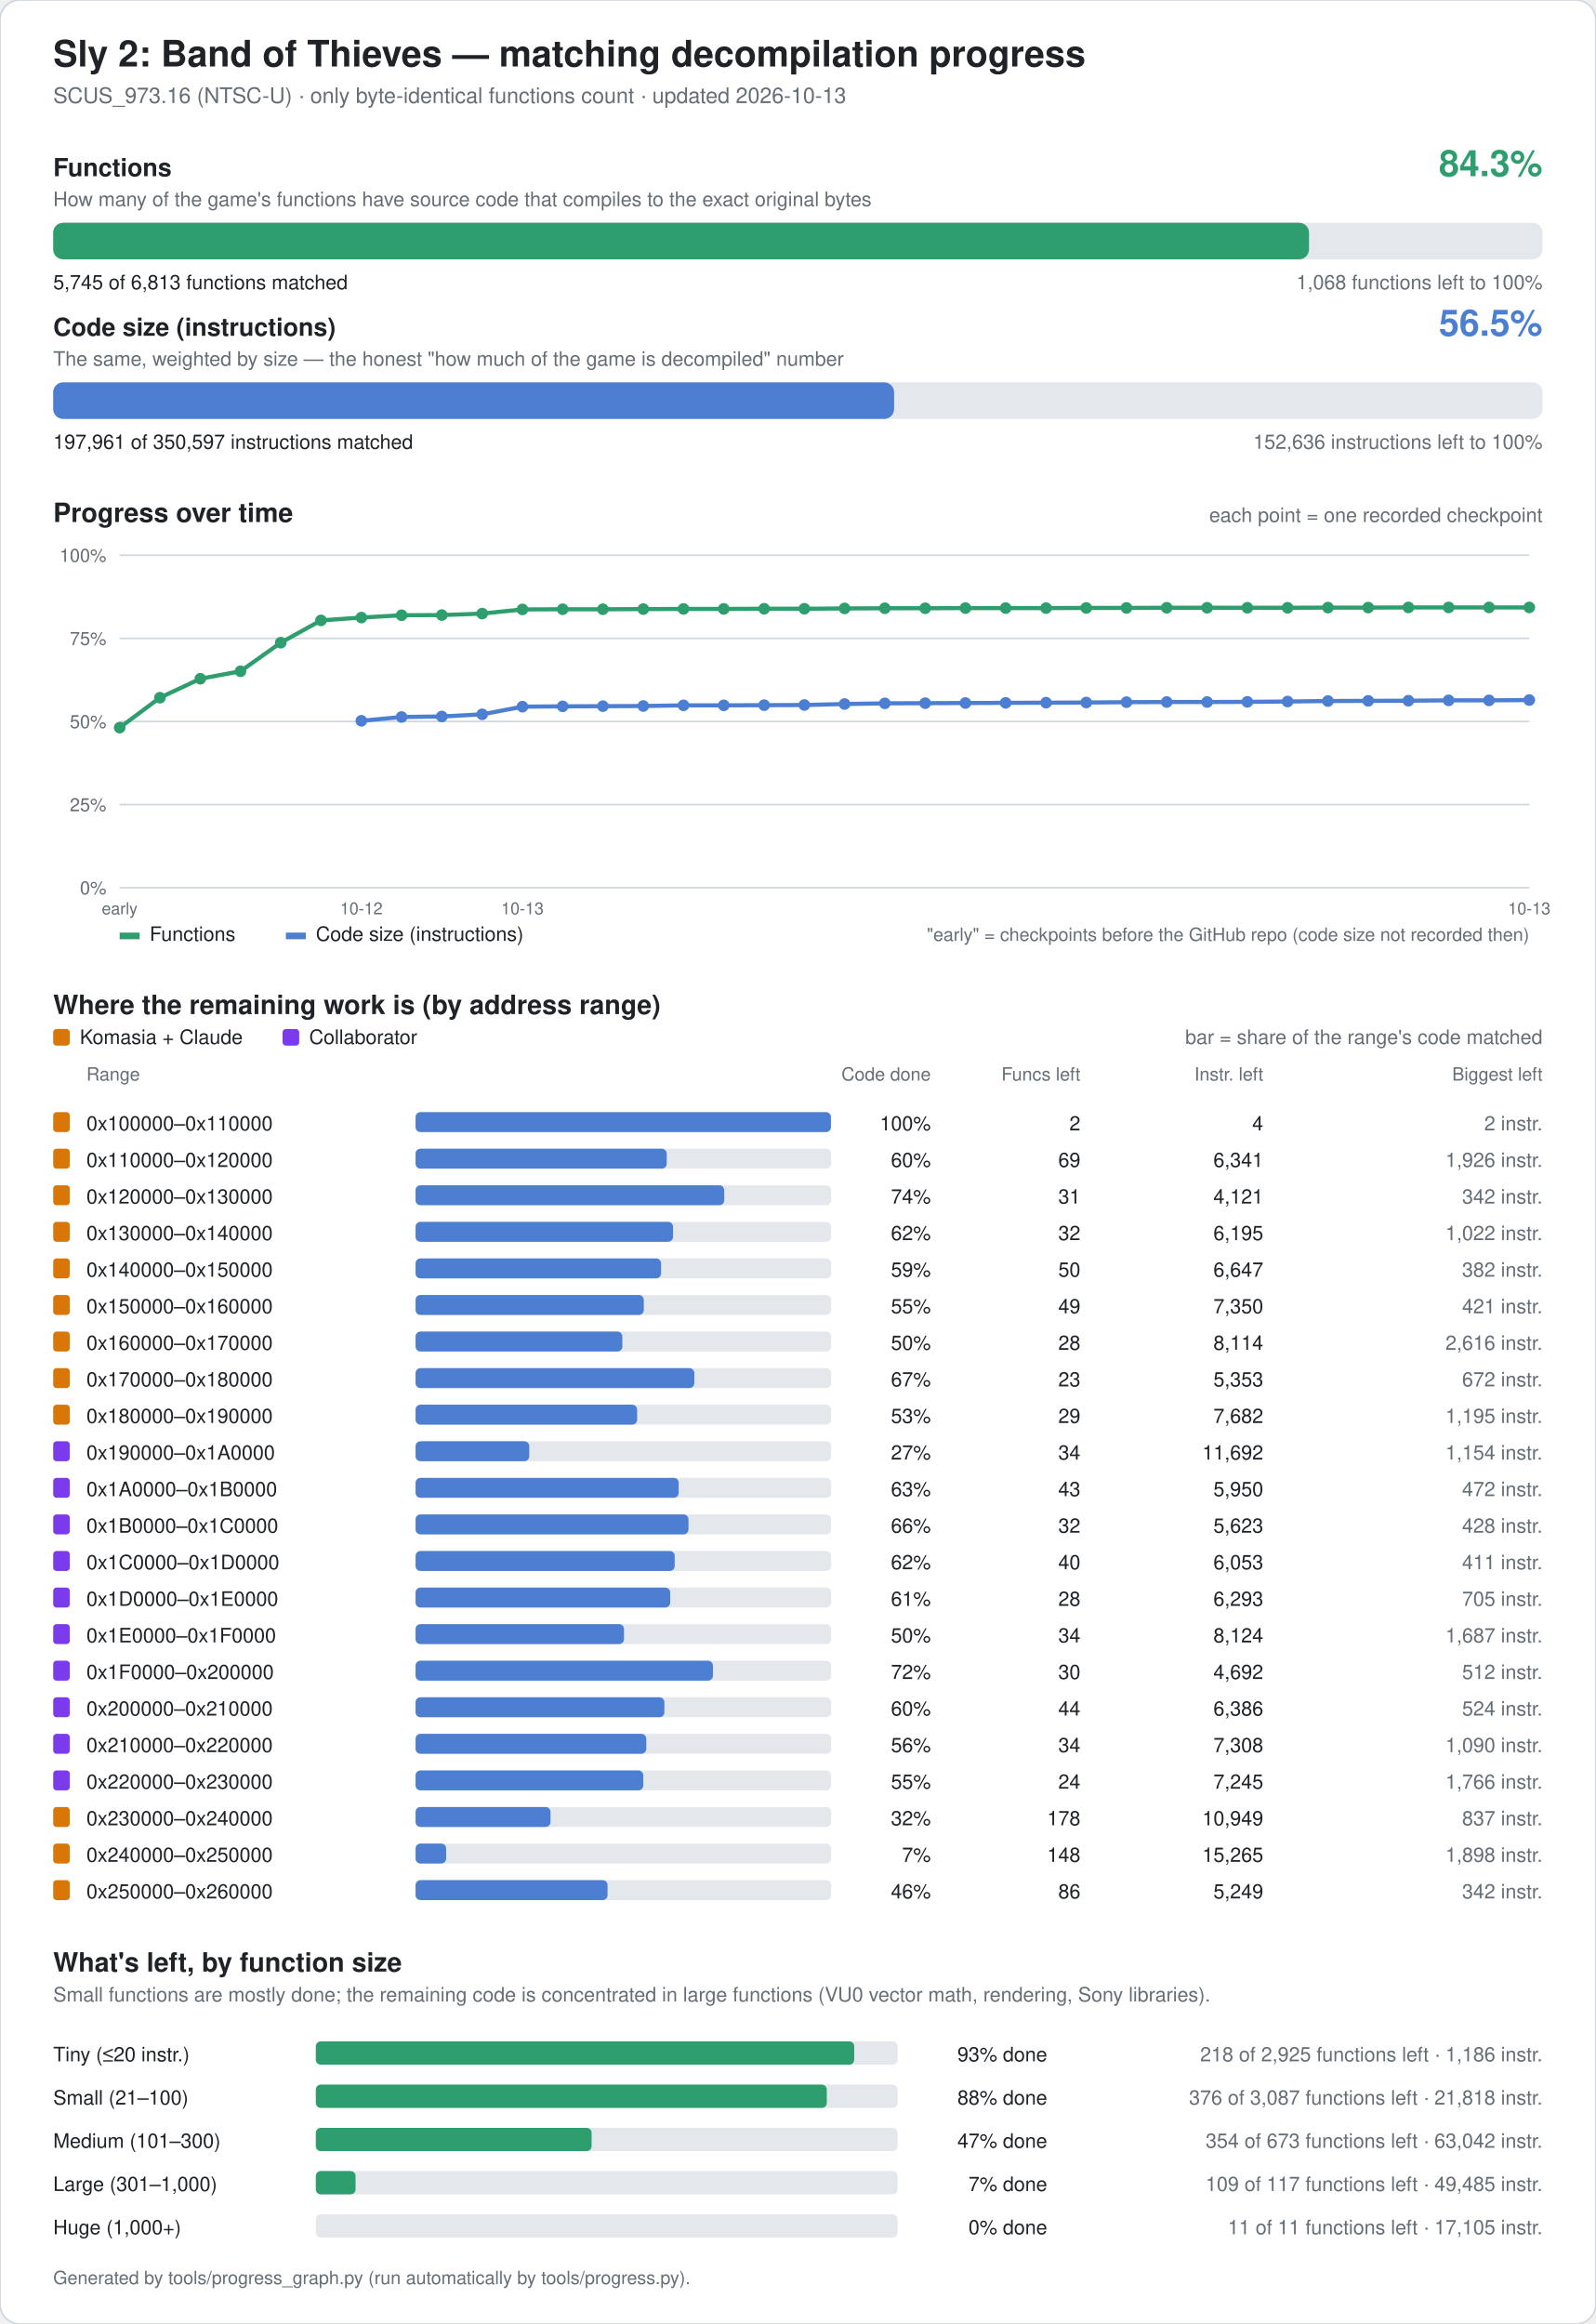
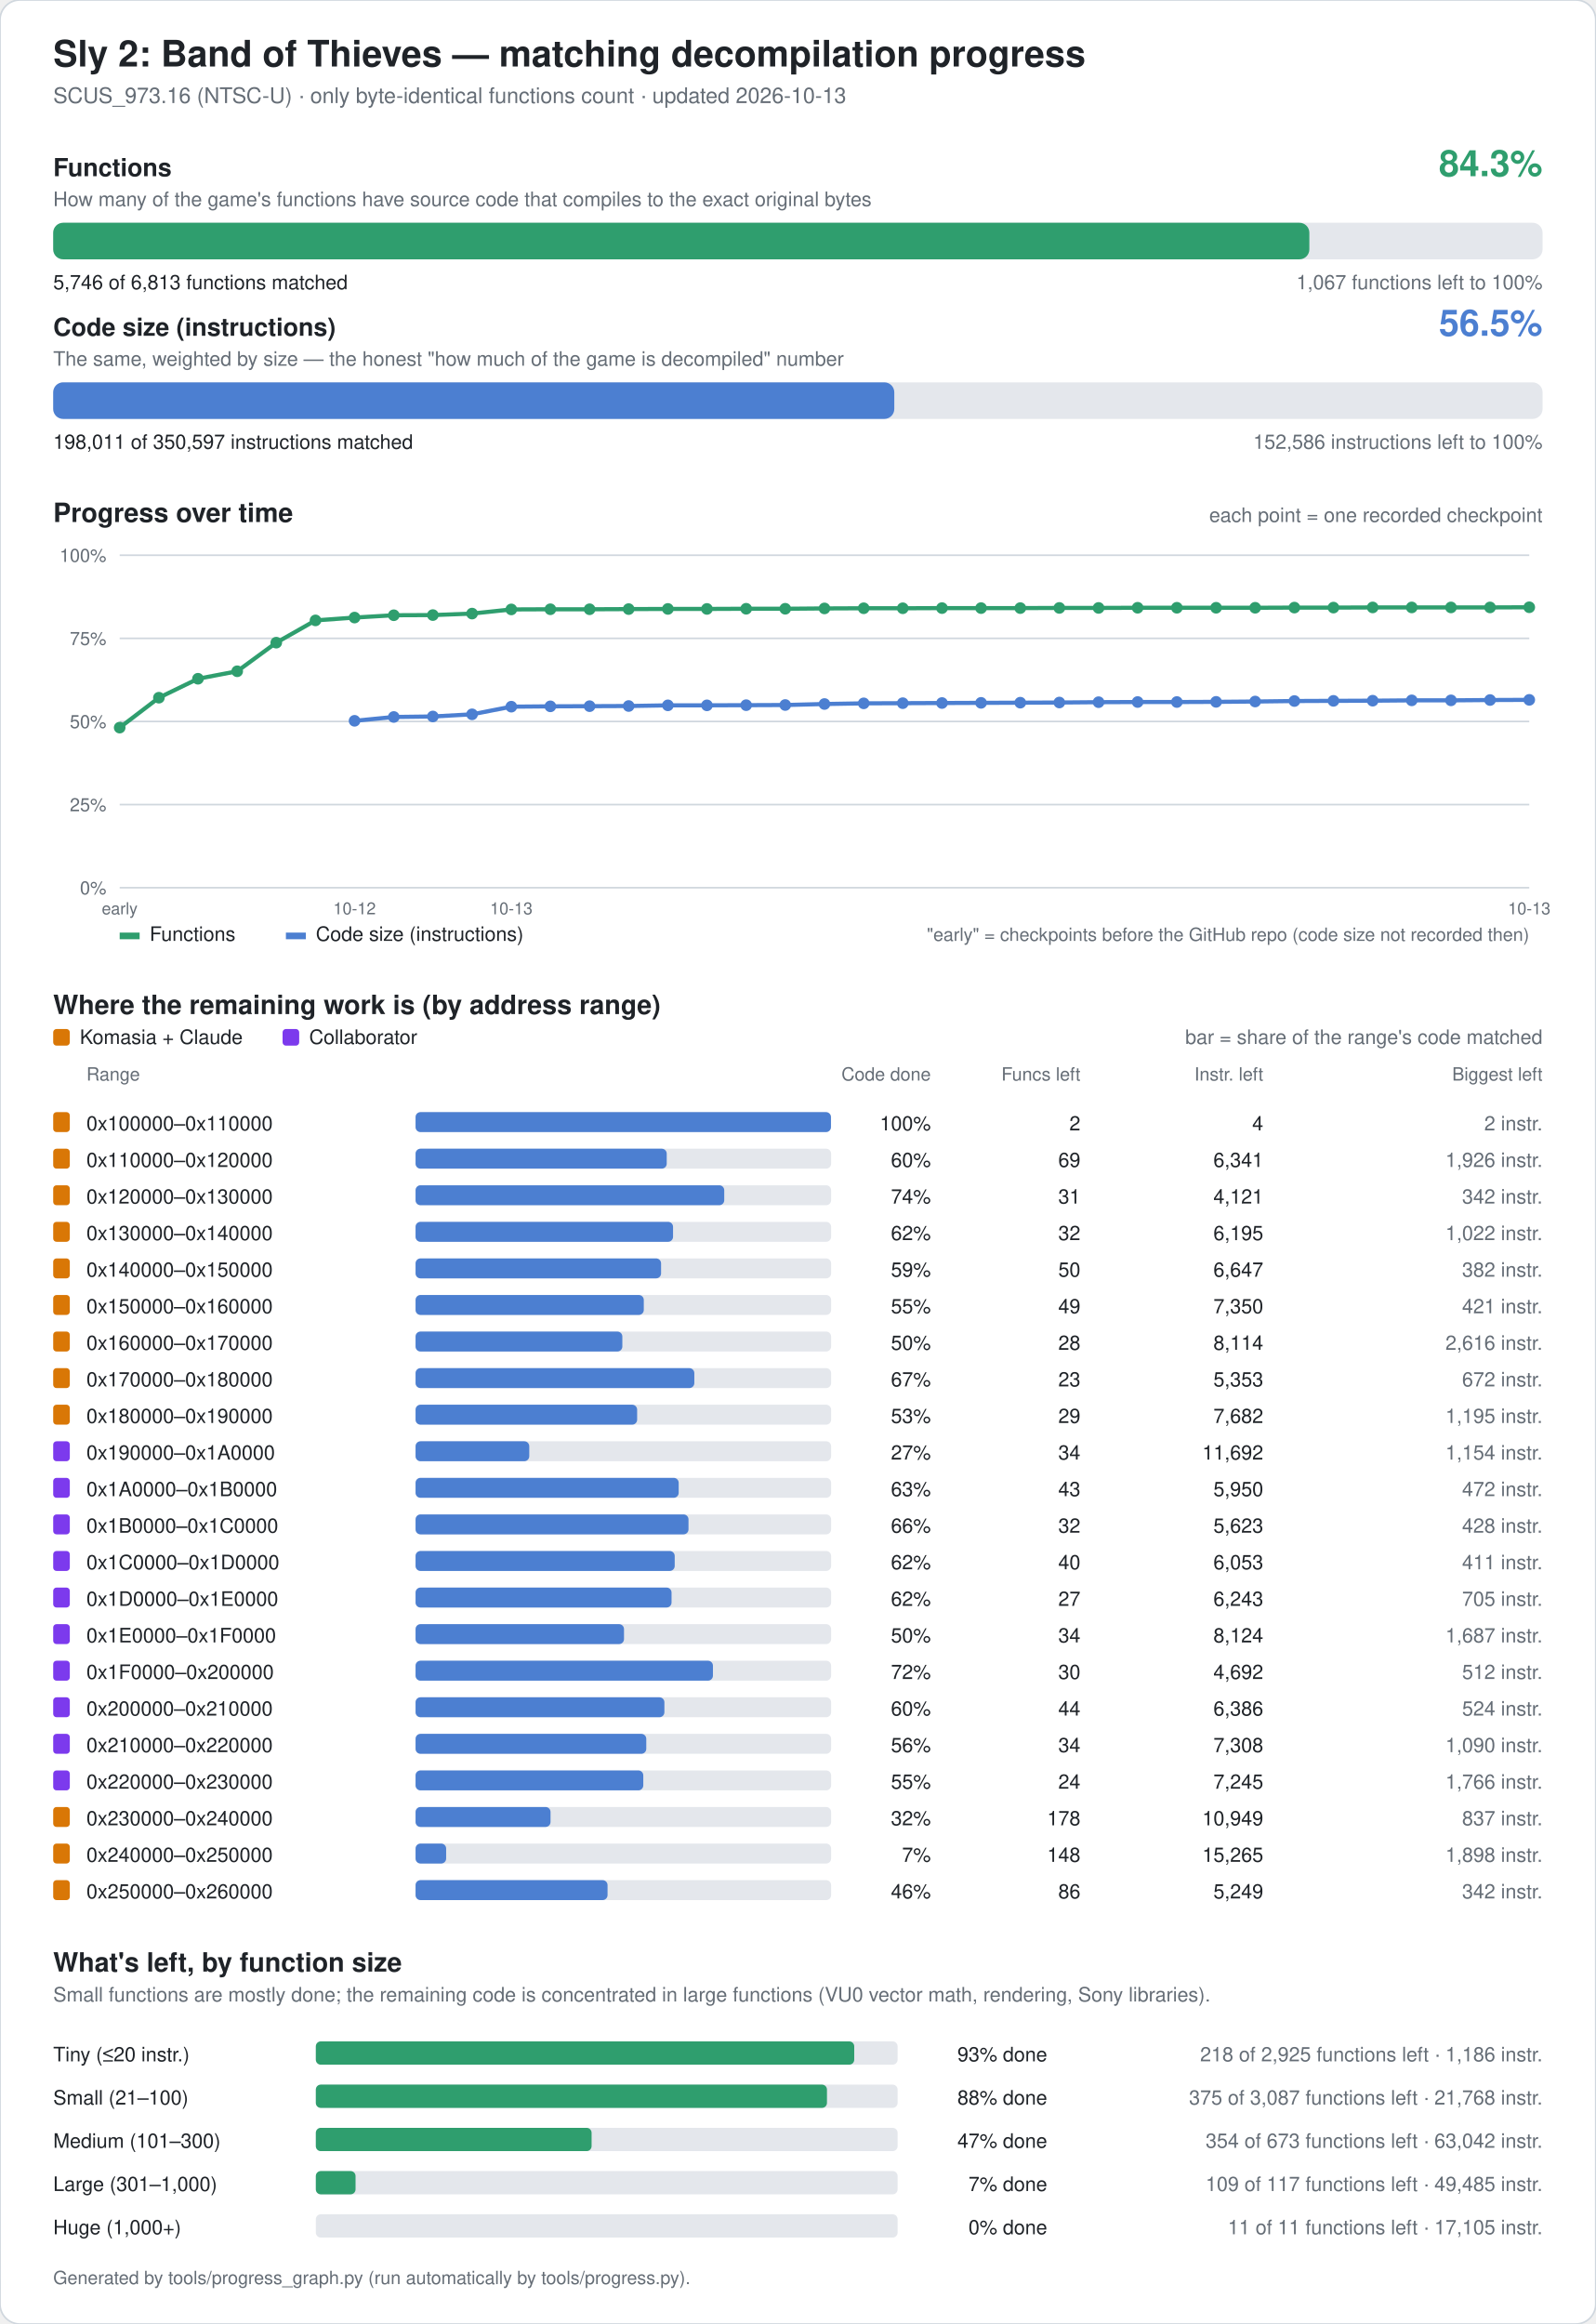
<svg xmlns="http://www.w3.org/2000/svg" width="960" height="1398" viewBox="0 0 960 1398" font-family="-apple-system,BlinkMacSystemFont,Segoe UI,Helvetica,Arial,sans-serif">
  <rect width="960" height="1398" rx="12" fill="#ffffff" stroke="#d0d7de" />
  <text x="32.0" y="40.0" font-size="22" fill="#1f2328" text-anchor="start" font-weight="bold">Sly 2: Band of Thieves — matching decompilation progress</text>
  <text x="32.0" y="62.0" font-size="13" fill="#656d76" text-anchor="start" font-weight="normal">SCUS_973.16 (NTSC-U) · only byte-identical functions count · updated 2026-10-13</text>
  <text x="32.0" y="106.0" font-size="15" fill="#1f2328" text-anchor="start" font-weight="bold">Functions</text>
  <text x="928.0" y="106.0" font-size="22" fill="#2f9e6e" text-anchor="end" font-weight="bold">84.3%</text>
  <text x="32.0" y="124.0" font-size="12" fill="#656d76" text-anchor="start" font-weight="normal">How many of the game's functions have source code that compiles to the exact original bytes</text>
  <rect x="32" y="134" width="896" height="22" rx="6" fill="#e4e7ec" />
-   <rect x="32" y="134" width="755.5" height="22" rx="6" fill="#2f9e6e" />
-   <text x="32.0" y="174.0" font-size="12" fill="#1f2328" text-anchor="start" font-weight="normal">5,745 of 6,813 functions matched</text>
-   <text x="928.0" y="174.0" font-size="12" fill="#656d76" text-anchor="end" font-weight="normal">1,068 functions left to 100%</text>
+   <rect x="32" y="134" width="755.7" height="22" rx="6" fill="#2f9e6e" />
+   <text x="32.0" y="174.0" font-size="12" fill="#1f2328" text-anchor="start" font-weight="normal">5,746 of 6,813 functions matched</text>
+   <text x="928.0" y="174.0" font-size="12" fill="#656d76" text-anchor="end" font-weight="normal">1,067 functions left to 100%</text>
  <text x="32.0" y="202.0" font-size="15" fill="#1f2328" text-anchor="start" font-weight="bold">Code size (instructions)</text>
  <text x="928.0" y="202.0" font-size="22" fill="#4c7fd1" text-anchor="end" font-weight="bold">56.5%</text>
  <text x="32.0" y="220.0" font-size="12" fill="#656d76" text-anchor="start" font-weight="normal">The same, weighted by size — the honest "how much of the game is decompiled" number</text>
  <rect x="32" y="230" width="896" height="22" rx="6" fill="#e4e7ec" />
-   <rect x="32" y="230" width="505.9" height="22" rx="6" fill="#4c7fd1" />
-   <text x="32.0" y="270.0" font-size="12" fill="#1f2328" text-anchor="start" font-weight="normal">197,961 of 350,597 instructions matched</text>
-   <text x="928.0" y="270.0" font-size="12" fill="#656d76" text-anchor="end" font-weight="normal">152,636 instructions left to 100%</text>
+   <rect x="32" y="230" width="506.0" height="22" rx="6" fill="#4c7fd1" />
+   <text x="32.0" y="270.0" font-size="12" fill="#1f2328" text-anchor="start" font-weight="normal">198,011 of 350,597 instructions matched</text>
+   <text x="928.0" y="270.0" font-size="12" fill="#656d76" text-anchor="end" font-weight="normal">152,586 instructions left to 100%</text>
  <text x="32.0" y="314.0" font-size="16" fill="#1f2328" text-anchor="start" font-weight="bold">Progress over time</text>
  <text x="928.0" y="314.0" font-size="12" fill="#656d76" text-anchor="end" font-weight="normal">each point = one recorded checkpoint</text>
  <line x1="72" y1="534.0" x2="920" y2="534.0" stroke="#d0d7de" stroke-width="1" />
  <text x="64.0" y="538.0" font-size="11" fill="#656d76" text-anchor="end" font-weight="normal">0%</text>
  <line x1="72" y1="484.0" x2="920" y2="484.0" stroke="#d0d7de" stroke-width="1" />
  <text x="64.0" y="488.0" font-size="11" fill="#656d76" text-anchor="end" font-weight="normal">25%</text>
  <line x1="72" y1="434.0" x2="920" y2="434.0" stroke="#d0d7de" stroke-width="1" />
  <text x="64.0" y="438.0" font-size="11" fill="#656d76" text-anchor="end" font-weight="normal">50%</text>
  <line x1="72" y1="384.0" x2="920" y2="384.0" stroke="#d0d7de" stroke-width="1" />
  <text x="64.0" y="388.0" font-size="11" fill="#656d76" text-anchor="end" font-weight="normal">75%</text>
  <line x1="72" y1="334.0" x2="920" y2="334.0" stroke="#d0d7de" stroke-width="1" />
  <text x="64.0" y="338.0" font-size="11" fill="#656d76" text-anchor="end" font-weight="normal">100%</text>
-   <polyline fill="none" stroke="#2f9e6e" stroke-width="2.5" stroke-linejoin="round" points="72.0,437.7 96.2,419.7 120.5,408.3 144.7,403.8 168.9,386.6 193.1,373.2 217.4,371.5 241.6,370.1 265.8,370.0 290.1,369.1 314.3,366.6 338.5,366.5 362.7,366.5 387.0,366.4 411.2,366.3 435.4,366.3 459.7,366.2 483.9,366.2 508.1,366.0 532.3,365.9 556.6,365.9 580.8,365.8 605.0,365.8 629.3,365.8 653.5,365.7 677.7,365.7 701.9,365.6 726.2,365.6 750.4,365.6 774.6,365.6 798.9,365.5 823.1,365.5 847.3,365.4 871.5,365.4 895.8,365.4 920.0,365.4" />
+   <polyline fill="none" stroke="#2f9e6e" stroke-width="2.5" stroke-linejoin="round" points="72.0,437.7 95.6,419.7 119.1,408.3 142.7,403.8 166.2,386.6 189.8,373.2 213.3,371.5 236.9,370.1 260.4,370.0 284.0,369.1 307.6,366.6 331.1,366.5 354.7,366.5 378.2,366.4 401.8,366.3 425.3,366.3 448.9,366.2 472.4,366.2 496.0,366.0 519.6,365.9 543.1,365.9 566.7,365.8 590.2,365.8 613.8,365.8 637.3,365.7 660.9,365.7 684.4,365.6 708.0,365.6 731.6,365.6 755.1,365.6 778.7,365.5 802.2,365.5 825.8,365.4 849.3,365.4 872.9,365.4 896.4,365.4 920.0,365.3" />
  <circle cx="72.0" cy="437.7" r="3.5" fill="#2f9e6e" />
-   <circle cx="96.2" cy="419.7" r="3.5" fill="#2f9e6e" />
-   <circle cx="120.5" cy="408.3" r="3.5" fill="#2f9e6e" />
-   <circle cx="144.7" cy="403.8" r="3.5" fill="#2f9e6e" />
-   <circle cx="168.9" cy="386.6" r="3.5" fill="#2f9e6e" />
-   <circle cx="193.1" cy="373.2" r="3.5" fill="#2f9e6e" />
-   <circle cx="217.4" cy="371.5" r="3.5" fill="#2f9e6e" />
-   <circle cx="241.6" cy="370.1" r="3.5" fill="#2f9e6e" />
-   <circle cx="265.8" cy="370.0" r="3.5" fill="#2f9e6e" />
-   <circle cx="290.1" cy="369.1" r="3.5" fill="#2f9e6e" />
-   <circle cx="314.3" cy="366.6" r="3.5" fill="#2f9e6e" />
-   <circle cx="338.5" cy="366.5" r="3.5" fill="#2f9e6e" />
-   <circle cx="362.7" cy="366.5" r="3.5" fill="#2f9e6e" />
-   <circle cx="387.0" cy="366.4" r="3.5" fill="#2f9e6e" />
-   <circle cx="411.2" cy="366.3" r="3.5" fill="#2f9e6e" />
-   <circle cx="435.4" cy="366.3" r="3.5" fill="#2f9e6e" />
-   <circle cx="459.7" cy="366.2" r="3.5" fill="#2f9e6e" />
-   <circle cx="483.9" cy="366.2" r="3.5" fill="#2f9e6e" />
-   <circle cx="508.1" cy="366.0" r="3.5" fill="#2f9e6e" />
-   <circle cx="532.3" cy="365.9" r="3.5" fill="#2f9e6e" />
-   <circle cx="556.6" cy="365.9" r="3.5" fill="#2f9e6e" />
-   <circle cx="580.8" cy="365.8" r="3.5" fill="#2f9e6e" />
-   <circle cx="605.0" cy="365.8" r="3.5" fill="#2f9e6e" />
-   <circle cx="629.3" cy="365.8" r="3.5" fill="#2f9e6e" />
-   <circle cx="653.5" cy="365.7" r="3.5" fill="#2f9e6e" />
-   <circle cx="677.7" cy="365.7" r="3.5" fill="#2f9e6e" />
-   <circle cx="701.9" cy="365.6" r="3.5" fill="#2f9e6e" />
-   <circle cx="726.2" cy="365.6" r="3.5" fill="#2f9e6e" />
-   <circle cx="750.4" cy="365.6" r="3.5" fill="#2f9e6e" />
-   <circle cx="774.6" cy="365.6" r="3.5" fill="#2f9e6e" />
-   <circle cx="798.9" cy="365.5" r="3.5" fill="#2f9e6e" />
-   <circle cx="823.1" cy="365.5" r="3.5" fill="#2f9e6e" />
-   <circle cx="847.3" cy="365.4" r="3.5" fill="#2f9e6e" />
-   <circle cx="871.5" cy="365.4" r="3.5" fill="#2f9e6e" />
-   <circle cx="895.8" cy="365.4" r="3.5" fill="#2f9e6e" />
-   <circle cx="920.0" cy="365.4" r="3.5" fill="#2f9e6e" />
-   <polyline fill="none" stroke="#4c7fd1" stroke-width="2.5" stroke-linejoin="round" points="217.4,433.6 241.6,431.3 265.8,431.0 290.1,429.7 314.3,425.1 338.5,424.9 362.7,424.8 387.0,424.7 411.2,424.3 435.4,424.3 459.7,424.2 483.9,424.1 508.1,423.5 532.3,423.1 556.6,423.0 580.8,422.9 605.0,422.8 629.3,422.7 653.5,422.6 677.7,422.4 701.9,422.3 726.2,422.3 750.4,422.2 774.6,422.0 798.9,421.7 823.1,421.6 847.3,421.5 871.5,421.3 895.8,421.3 920.0,421.1" />
-   <circle cx="217.4" cy="433.6" r="3.5" fill="#4c7fd1" />
-   <circle cx="241.6" cy="431.3" r="3.5" fill="#4c7fd1" />
-   <circle cx="265.8" cy="431.0" r="3.5" fill="#4c7fd1" />
-   <circle cx="290.1" cy="429.7" r="3.5" fill="#4c7fd1" />
-   <circle cx="314.3" cy="425.1" r="3.5" fill="#4c7fd1" />
-   <circle cx="338.5" cy="424.9" r="3.5" fill="#4c7fd1" />
-   <circle cx="362.7" cy="424.8" r="3.5" fill="#4c7fd1" />
-   <circle cx="387.0" cy="424.7" r="3.5" fill="#4c7fd1" />
-   <circle cx="411.2" cy="424.3" r="3.5" fill="#4c7fd1" />
-   <circle cx="435.4" cy="424.3" r="3.5" fill="#4c7fd1" />
-   <circle cx="459.7" cy="424.2" r="3.5" fill="#4c7fd1" />
-   <circle cx="483.9" cy="424.1" r="3.5" fill="#4c7fd1" />
-   <circle cx="508.1" cy="423.5" r="3.5" fill="#4c7fd1" />
-   <circle cx="532.3" cy="423.1" r="3.5" fill="#4c7fd1" />
-   <circle cx="556.6" cy="423.0" r="3.5" fill="#4c7fd1" />
-   <circle cx="580.8" cy="422.9" r="3.5" fill="#4c7fd1" />
-   <circle cx="605.0" cy="422.8" r="3.5" fill="#4c7fd1" />
-   <circle cx="629.3" cy="422.7" r="3.5" fill="#4c7fd1" />
-   <circle cx="653.5" cy="422.6" r="3.5" fill="#4c7fd1" />
-   <circle cx="677.7" cy="422.4" r="3.5" fill="#4c7fd1" />
-   <circle cx="701.9" cy="422.3" r="3.5" fill="#4c7fd1" />
-   <circle cx="726.2" cy="422.3" r="3.5" fill="#4c7fd1" />
-   <circle cx="750.4" cy="422.2" r="3.5" fill="#4c7fd1" />
-   <circle cx="774.6" cy="422.0" r="3.5" fill="#4c7fd1" />
-   <circle cx="798.9" cy="421.7" r="3.5" fill="#4c7fd1" />
-   <circle cx="823.1" cy="421.6" r="3.5" fill="#4c7fd1" />
-   <circle cx="847.3" cy="421.5" r="3.5" fill="#4c7fd1" />
-   <circle cx="871.5" cy="421.3" r="3.5" fill="#4c7fd1" />
-   <circle cx="895.8" cy="421.3" r="3.5" fill="#4c7fd1" />
-   <circle cx="920.0" cy="421.1" r="3.5" fill="#4c7fd1" />
+   <circle cx="95.6" cy="419.7" r="3.5" fill="#2f9e6e" />
+   <circle cx="119.1" cy="408.3" r="3.5" fill="#2f9e6e" />
+   <circle cx="142.7" cy="403.8" r="3.5" fill="#2f9e6e" />
+   <circle cx="166.2" cy="386.6" r="3.5" fill="#2f9e6e" />
+   <circle cx="189.8" cy="373.2" r="3.5" fill="#2f9e6e" />
+   <circle cx="213.3" cy="371.5" r="3.5" fill="#2f9e6e" />
+   <circle cx="236.9" cy="370.1" r="3.5" fill="#2f9e6e" />
+   <circle cx="260.4" cy="370.0" r="3.5" fill="#2f9e6e" />
+   <circle cx="284.0" cy="369.1" r="3.5" fill="#2f9e6e" />
+   <circle cx="307.6" cy="366.6" r="3.5" fill="#2f9e6e" />
+   <circle cx="331.1" cy="366.5" r="3.5" fill="#2f9e6e" />
+   <circle cx="354.7" cy="366.5" r="3.5" fill="#2f9e6e" />
+   <circle cx="378.2" cy="366.4" r="3.5" fill="#2f9e6e" />
+   <circle cx="401.8" cy="366.3" r="3.5" fill="#2f9e6e" />
+   <circle cx="425.3" cy="366.3" r="3.5" fill="#2f9e6e" />
+   <circle cx="448.9" cy="366.2" r="3.5" fill="#2f9e6e" />
+   <circle cx="472.4" cy="366.2" r="3.5" fill="#2f9e6e" />
+   <circle cx="496.0" cy="366.0" r="3.5" fill="#2f9e6e" />
+   <circle cx="519.6" cy="365.9" r="3.5" fill="#2f9e6e" />
+   <circle cx="543.1" cy="365.9" r="3.5" fill="#2f9e6e" />
+   <circle cx="566.7" cy="365.8" r="3.5" fill="#2f9e6e" />
+   <circle cx="590.2" cy="365.8" r="3.5" fill="#2f9e6e" />
+   <circle cx="613.8" cy="365.8" r="3.5" fill="#2f9e6e" />
+   <circle cx="637.3" cy="365.7" r="3.5" fill="#2f9e6e" />
+   <circle cx="660.9" cy="365.7" r="3.5" fill="#2f9e6e" />
+   <circle cx="684.4" cy="365.6" r="3.5" fill="#2f9e6e" />
+   <circle cx="708.0" cy="365.6" r="3.5" fill="#2f9e6e" />
+   <circle cx="731.6" cy="365.6" r="3.5" fill="#2f9e6e" />
+   <circle cx="755.1" cy="365.6" r="3.5" fill="#2f9e6e" />
+   <circle cx="778.7" cy="365.5" r="3.5" fill="#2f9e6e" />
+   <circle cx="802.2" cy="365.5" r="3.5" fill="#2f9e6e" />
+   <circle cx="825.8" cy="365.4" r="3.5" fill="#2f9e6e" />
+   <circle cx="849.3" cy="365.4" r="3.5" fill="#2f9e6e" />
+   <circle cx="872.9" cy="365.4" r="3.5" fill="#2f9e6e" />
+   <circle cx="896.4" cy="365.4" r="3.5" fill="#2f9e6e" />
+   <circle cx="920.0" cy="365.3" r="3.5" fill="#2f9e6e" />
+   <polyline fill="none" stroke="#4c7fd1" stroke-width="2.5" stroke-linejoin="round" points="213.3,433.6 236.9,431.3 260.4,431.0 284.0,429.7 307.6,425.1 331.1,424.9 354.7,424.8 378.2,424.7 401.8,424.3 425.3,424.3 448.9,424.2 472.4,424.1 496.0,423.5 519.6,423.1 543.1,423.0 566.7,422.9 590.2,422.8 613.8,422.7 637.3,422.6 660.9,422.4 684.4,422.3 708.0,422.3 731.6,422.2 755.1,422.0 778.7,421.7 802.2,421.6 825.8,421.5 849.3,421.3 872.9,421.3 896.4,421.1 920.0,421.0" />
+   <circle cx="213.3" cy="433.6" r="3.5" fill="#4c7fd1" />
+   <circle cx="236.9" cy="431.3" r="3.5" fill="#4c7fd1" />
+   <circle cx="260.4" cy="431.0" r="3.5" fill="#4c7fd1" />
+   <circle cx="284.0" cy="429.7" r="3.5" fill="#4c7fd1" />
+   <circle cx="307.6" cy="425.1" r="3.5" fill="#4c7fd1" />
+   <circle cx="331.1" cy="424.9" r="3.5" fill="#4c7fd1" />
+   <circle cx="354.7" cy="424.8" r="3.5" fill="#4c7fd1" />
+   <circle cx="378.2" cy="424.7" r="3.5" fill="#4c7fd1" />
+   <circle cx="401.8" cy="424.3" r="3.5" fill="#4c7fd1" />
+   <circle cx="425.3" cy="424.3" r="3.5" fill="#4c7fd1" />
+   <circle cx="448.9" cy="424.2" r="3.5" fill="#4c7fd1" />
+   <circle cx="472.4" cy="424.1" r="3.5" fill="#4c7fd1" />
+   <circle cx="496.0" cy="423.5" r="3.5" fill="#4c7fd1" />
+   <circle cx="519.6" cy="423.1" r="3.5" fill="#4c7fd1" />
+   <circle cx="543.1" cy="423.0" r="3.5" fill="#4c7fd1" />
+   <circle cx="566.7" cy="422.9" r="3.5" fill="#4c7fd1" />
+   <circle cx="590.2" cy="422.8" r="3.5" fill="#4c7fd1" />
+   <circle cx="613.8" cy="422.7" r="3.5" fill="#4c7fd1" />
+   <circle cx="637.3" cy="422.6" r="3.5" fill="#4c7fd1" />
+   <circle cx="660.9" cy="422.4" r="3.5" fill="#4c7fd1" />
+   <circle cx="684.4" cy="422.3" r="3.5" fill="#4c7fd1" />
+   <circle cx="708.0" cy="422.3" r="3.5" fill="#4c7fd1" />
+   <circle cx="731.6" cy="422.2" r="3.5" fill="#4c7fd1" />
+   <circle cx="755.1" cy="422.0" r="3.5" fill="#4c7fd1" />
+   <circle cx="778.7" cy="421.7" r="3.5" fill="#4c7fd1" />
+   <circle cx="802.2" cy="421.6" r="3.5" fill="#4c7fd1" />
+   <circle cx="825.8" cy="421.5" r="3.5" fill="#4c7fd1" />
+   <circle cx="849.3" cy="421.3" r="3.5" fill="#4c7fd1" />
+   <circle cx="872.9" cy="421.3" r="3.5" fill="#4c7fd1" />
+   <circle cx="896.4" cy="421.1" r="3.5" fill="#4c7fd1" />
+   <circle cx="920.0" cy="421.0" r="3.5" fill="#4c7fd1" />
  <text x="72.0" y="550.0" font-size="10" fill="#656d76" text-anchor="middle" font-weight="normal">early</text>
-   <text x="217.4" y="550.0" font-size="10" fill="#656d76" text-anchor="middle" font-weight="normal">10-12</text>
-   <text x="314.3" y="550.0" font-size="10" fill="#656d76" text-anchor="middle" font-weight="normal">10-13</text>
+   <text x="213.3" y="550.0" font-size="10" fill="#656d76" text-anchor="middle" font-weight="normal">10-12</text>
+   <text x="307.6" y="550.0" font-size="10" fill="#656d76" text-anchor="middle" font-weight="normal">10-13</text>
  <text x="920.0" y="550.0" font-size="10" fill="#656d76" text-anchor="middle" font-weight="normal">10-13</text>
  <rect x="72" y="561" width="12" height="4" fill="#2f9e6e" />
  <text x="90.0" y="566.0" font-size="12" fill="#1f2328" text-anchor="start" font-weight="normal">Functions</text>
  <rect x="172" y="561" width="12" height="4" fill="#4c7fd1" />
  <text x="190.0" y="566.0" font-size="12" fill="#1f2328" text-anchor="start" font-weight="normal">Code size (instructions)</text>
  <text x="920.0" y="566.0" font-size="11" fill="#656d76" text-anchor="end" font-weight="normal">"early" = checkpoints before the GitHub repo (code size not recorded then)</text>
  <text x="32.0" y="610.0" font-size="16" fill="#1f2328" text-anchor="start" font-weight="bold">Where the remaining work is (by address range)</text>
  <rect x="32" y="619" width="10" height="10" rx="2" fill="#d97706" />
  <text x="48.0" y="628.0" font-size="12" fill="#1f2328" text-anchor="start" font-weight="normal">Komasia + Claude</text>
  <rect x="170" y="619" width="10" height="10" rx="2" fill="#7c3aed" />
  <text x="186.0" y="628.0" font-size="12" fill="#1f2328" text-anchor="start" font-weight="normal">Collaborator</text>
  <text x="928.0" y="628.0" font-size="12" fill="#656d76" text-anchor="end" font-weight="normal">bar = share of the range's code matched</text>
  <text x="52.0" y="650.0" font-size="11" fill="#656d76" text-anchor="start" font-weight="normal">Range</text>
  <text x="560.0" y="650.0" font-size="11" fill="#656d76" text-anchor="end" font-weight="normal">Code done</text>
  <text x="650.0" y="650.0" font-size="11" fill="#656d76" text-anchor="end" font-weight="normal">Funcs left</text>
  <text x="760.0" y="650.0" font-size="11" fill="#656d76" text-anchor="end" font-weight="normal">Instr. left</text>
  <text x="928.0" y="650.0" font-size="11" fill="#656d76" text-anchor="end" font-weight="normal">Biggest left</text>
  <rect x="32" y="669" width="10" height="12" rx="2" fill="#d97706" />
  <text x="52.0" y="680.0" font-size="12" fill="#1f2328" text-anchor="start" font-weight="normal">0x100000–0x110000</text>
  <rect x="250" y="669" width="250" height="12" rx="3" fill="#e4e7ec" />
  <rect x="250" y="669" width="249.9" height="12" rx="3" fill="#4c7fd1" />
  <text x="560.0" y="680.0" font-size="12" fill="#1f2328" text-anchor="end" font-weight="normal">100%</text>
  <text x="650.0" y="680.0" font-size="12" fill="#1f2328" text-anchor="end" font-weight="normal">2</text>
  <text x="760.0" y="680.0" font-size="12" fill="#1f2328" text-anchor="end" font-weight="normal">4</text>
  <text x="928.0" y="680.0" font-size="12" fill="#656d76" text-anchor="end" font-weight="normal">2 instr.</text>
  <rect x="32" y="691" width="10" height="12" rx="2" fill="#d97706" />
  <text x="52.0" y="702.0" font-size="12" fill="#1f2328" text-anchor="start" font-weight="normal">0x110000–0x120000</text>
  <rect x="250" y="691" width="250" height="12" rx="3" fill="#e4e7ec" />
  <rect x="250" y="691" width="151.1" height="12" rx="3" fill="#4c7fd1" />
  <text x="560.0" y="702.0" font-size="12" fill="#1f2328" text-anchor="end" font-weight="normal">60%</text>
  <text x="650.0" y="702.0" font-size="12" fill="#1f2328" text-anchor="end" font-weight="normal">69</text>
  <text x="760.0" y="702.0" font-size="12" fill="#1f2328" text-anchor="end" font-weight="normal">6,341</text>
  <text x="928.0" y="702.0" font-size="12" fill="#656d76" text-anchor="end" font-weight="normal">1,926 instr.</text>
  <rect x="32" y="713" width="10" height="12" rx="2" fill="#d97706" />
  <text x="52.0" y="724.0" font-size="12" fill="#1f2328" text-anchor="start" font-weight="normal">0x120000–0x130000</text>
  <rect x="250" y="713" width="250" height="12" rx="3" fill="#e4e7ec" />
  <rect x="250" y="713" width="185.7" height="12" rx="3" fill="#4c7fd1" />
  <text x="560.0" y="724.0" font-size="12" fill="#1f2328" text-anchor="end" font-weight="normal">74%</text>
  <text x="650.0" y="724.0" font-size="12" fill="#1f2328" text-anchor="end" font-weight="normal">31</text>
  <text x="760.0" y="724.0" font-size="12" fill="#1f2328" text-anchor="end" font-weight="normal">4,121</text>
  <text x="928.0" y="724.0" font-size="12" fill="#656d76" text-anchor="end" font-weight="normal">342 instr.</text>
  <rect x="32" y="735" width="10" height="12" rx="2" fill="#d97706" />
  <text x="52.0" y="746.0" font-size="12" fill="#1f2328" text-anchor="start" font-weight="normal">0x130000–0x140000</text>
  <rect x="250" y="735" width="250" height="12" rx="3" fill="#e4e7ec" />
  <rect x="250" y="735" width="154.9" height="12" rx="3" fill="#4c7fd1" />
  <text x="560.0" y="746.0" font-size="12" fill="#1f2328" text-anchor="end" font-weight="normal">62%</text>
  <text x="650.0" y="746.0" font-size="12" fill="#1f2328" text-anchor="end" font-weight="normal">32</text>
  <text x="760.0" y="746.0" font-size="12" fill="#1f2328" text-anchor="end" font-weight="normal">6,195</text>
  <text x="928.0" y="746.0" font-size="12" fill="#656d76" text-anchor="end" font-weight="normal">1,022 instr.</text>
  <rect x="32" y="757" width="10" height="12" rx="2" fill="#d97706" />
  <text x="52.0" y="768.0" font-size="12" fill="#1f2328" text-anchor="start" font-weight="normal">0x140000–0x150000</text>
  <rect x="250" y="757" width="250" height="12" rx="3" fill="#e4e7ec" />
  <rect x="250" y="757" width="147.7" height="12" rx="3" fill="#4c7fd1" />
  <text x="560.0" y="768.0" font-size="12" fill="#1f2328" text-anchor="end" font-weight="normal">59%</text>
  <text x="650.0" y="768.0" font-size="12" fill="#1f2328" text-anchor="end" font-weight="normal">50</text>
  <text x="760.0" y="768.0" font-size="12" fill="#1f2328" text-anchor="end" font-weight="normal">6,647</text>
  <text x="928.0" y="768.0" font-size="12" fill="#656d76" text-anchor="end" font-weight="normal">382 instr.</text>
  <rect x="32" y="779" width="10" height="12" rx="2" fill="#d97706" />
  <text x="52.0" y="790.0" font-size="12" fill="#1f2328" text-anchor="start" font-weight="normal">0x150000–0x160000</text>
  <rect x="250" y="779" width="250" height="12" rx="3" fill="#e4e7ec" />
  <rect x="250" y="779" width="137.3" height="12" rx="3" fill="#4c7fd1" />
  <text x="560.0" y="790.0" font-size="12" fill="#1f2328" text-anchor="end" font-weight="normal">55%</text>
  <text x="650.0" y="790.0" font-size="12" fill="#1f2328" text-anchor="end" font-weight="normal">49</text>
  <text x="760.0" y="790.0" font-size="12" fill="#1f2328" text-anchor="end" font-weight="normal">7,350</text>
  <text x="928.0" y="790.0" font-size="12" fill="#656d76" text-anchor="end" font-weight="normal">421 instr.</text>
  <rect x="32" y="801" width="10" height="12" rx="2" fill="#d97706" />
  <text x="52.0" y="812.0" font-size="12" fill="#1f2328" text-anchor="start" font-weight="normal">0x160000–0x170000</text>
  <rect x="250" y="801" width="250" height="12" rx="3" fill="#e4e7ec" />
  <rect x="250" y="801" width="124.4" height="12" rx="3" fill="#4c7fd1" />
  <text x="560.0" y="812.0" font-size="12" fill="#1f2328" text-anchor="end" font-weight="normal">50%</text>
  <text x="650.0" y="812.0" font-size="12" fill="#1f2328" text-anchor="end" font-weight="normal">28</text>
  <text x="760.0" y="812.0" font-size="12" fill="#1f2328" text-anchor="end" font-weight="normal">8,114</text>
  <text x="928.0" y="812.0" font-size="12" fill="#656d76" text-anchor="end" font-weight="normal">2,616 instr.</text>
  <rect x="32" y="823" width="10" height="12" rx="2" fill="#d97706" />
  <text x="52.0" y="834.0" font-size="12" fill="#1f2328" text-anchor="start" font-weight="normal">0x170000–0x180000</text>
  <rect x="250" y="823" width="250" height="12" rx="3" fill="#e4e7ec" />
  <rect x="250" y="823" width="167.7" height="12" rx="3" fill="#4c7fd1" />
  <text x="560.0" y="834.0" font-size="12" fill="#1f2328" text-anchor="end" font-weight="normal">67%</text>
  <text x="650.0" y="834.0" font-size="12" fill="#1f2328" text-anchor="end" font-weight="normal">23</text>
  <text x="760.0" y="834.0" font-size="12" fill="#1f2328" text-anchor="end" font-weight="normal">5,353</text>
  <text x="928.0" y="834.0" font-size="12" fill="#656d76" text-anchor="end" font-weight="normal">672 instr.</text>
  <rect x="32" y="845" width="10" height="12" rx="2" fill="#d97706" />
  <text x="52.0" y="856.0" font-size="12" fill="#1f2328" text-anchor="start" font-weight="normal">0x180000–0x190000</text>
  <rect x="250" y="845" width="250" height="12" rx="3" fill="#e4e7ec" />
  <rect x="250" y="845" width="133.3" height="12" rx="3" fill="#4c7fd1" />
  <text x="560.0" y="856.0" font-size="12" fill="#1f2328" text-anchor="end" font-weight="normal">53%</text>
  <text x="650.0" y="856.0" font-size="12" fill="#1f2328" text-anchor="end" font-weight="normal">29</text>
  <text x="760.0" y="856.0" font-size="12" fill="#1f2328" text-anchor="end" font-weight="normal">7,682</text>
  <text x="928.0" y="856.0" font-size="12" fill="#656d76" text-anchor="end" font-weight="normal">1,195 instr.</text>
  <rect x="32" y="867" width="10" height="12" rx="2" fill="#7c3aed" />
  <text x="52.0" y="878.0" font-size="12" fill="#1f2328" text-anchor="start" font-weight="normal">0x190000–0x1A0000</text>
  <rect x="250" y="867" width="250" height="12" rx="3" fill="#e4e7ec" />
  <rect x="250" y="867" width="68.4" height="12" rx="3" fill="#4c7fd1" />
  <text x="560.0" y="878.0" font-size="12" fill="#1f2328" text-anchor="end" font-weight="normal">27%</text>
  <text x="650.0" y="878.0" font-size="12" fill="#1f2328" text-anchor="end" font-weight="normal">34</text>
  <text x="760.0" y="878.0" font-size="12" fill="#1f2328" text-anchor="end" font-weight="normal">11,692</text>
  <text x="928.0" y="878.0" font-size="12" fill="#656d76" text-anchor="end" font-weight="normal">1,154 instr.</text>
  <rect x="32" y="889" width="10" height="12" rx="2" fill="#7c3aed" />
  <text x="52.0" y="900.0" font-size="12" fill="#1f2328" text-anchor="start" font-weight="normal">0x1A0000–0x1B0000</text>
  <rect x="250" y="889" width="250" height="12" rx="3" fill="#e4e7ec" />
  <rect x="250" y="889" width="158.3" height="12" rx="3" fill="#4c7fd1" />
  <text x="560.0" y="900.0" font-size="12" fill="#1f2328" text-anchor="end" font-weight="normal">63%</text>
  <text x="650.0" y="900.0" font-size="12" fill="#1f2328" text-anchor="end" font-weight="normal">43</text>
  <text x="760.0" y="900.0" font-size="12" fill="#1f2328" text-anchor="end" font-weight="normal">5,950</text>
  <text x="928.0" y="900.0" font-size="12" fill="#656d76" text-anchor="end" font-weight="normal">472 instr.</text>
  <rect x="32" y="911" width="10" height="12" rx="2" fill="#7c3aed" />
  <text x="52.0" y="922.0" font-size="12" fill="#1f2328" text-anchor="start" font-weight="normal">0x1B0000–0x1C0000</text>
  <rect x="250" y="911" width="250" height="12" rx="3" fill="#e4e7ec" />
  <rect x="250" y="911" width="164.2" height="12" rx="3" fill="#4c7fd1" />
  <text x="560.0" y="922.0" font-size="12" fill="#1f2328" text-anchor="end" font-weight="normal">66%</text>
  <text x="650.0" y="922.0" font-size="12" fill="#1f2328" text-anchor="end" font-weight="normal">32</text>
  <text x="760.0" y="922.0" font-size="12" fill="#1f2328" text-anchor="end" font-weight="normal">5,623</text>
  <text x="928.0" y="922.0" font-size="12" fill="#656d76" text-anchor="end" font-weight="normal">428 instr.</text>
  <rect x="32" y="933" width="10" height="12" rx="2" fill="#7c3aed" />
  <text x="52.0" y="944.0" font-size="12" fill="#1f2328" text-anchor="start" font-weight="normal">0x1C0000–0x1D0000</text>
  <rect x="250" y="933" width="250" height="12" rx="3" fill="#e4e7ec" />
  <rect x="250" y="933" width="155.9" height="12" rx="3" fill="#4c7fd1" />
  <text x="560.0" y="944.0" font-size="12" fill="#1f2328" text-anchor="end" font-weight="normal">62%</text>
  <text x="650.0" y="944.0" font-size="12" fill="#1f2328" text-anchor="end" font-weight="normal">40</text>
  <text x="760.0" y="944.0" font-size="12" fill="#1f2328" text-anchor="end" font-weight="normal">6,053</text>
  <text x="928.0" y="944.0" font-size="12" fill="#656d76" text-anchor="end" font-weight="normal">411 instr.</text>
  <rect x="32" y="955" width="10" height="12" rx="2" fill="#7c3aed" />
  <text x="52.0" y="966.0" font-size="12" fill="#1f2328" text-anchor="start" font-weight="normal">0x1D0000–0x1E0000</text>
  <rect x="250" y="955" width="250" height="12" rx="3" fill="#e4e7ec" />
-   <rect x="250" y="955" width="153.2" height="12" rx="3" fill="#4c7fd1" />
-   <text x="560.0" y="966.0" font-size="12" fill="#1f2328" text-anchor="end" font-weight="normal">61%</text>
-   <text x="650.0" y="966.0" font-size="12" fill="#1f2328" text-anchor="end" font-weight="normal">28</text>
-   <text x="760.0" y="966.0" font-size="12" fill="#1f2328" text-anchor="end" font-weight="normal">6,293</text>
+   <rect x="250" y="955" width="154.0" height="12" rx="3" fill="#4c7fd1" />
+   <text x="560.0" y="966.0" font-size="12" fill="#1f2328" text-anchor="end" font-weight="normal">62%</text>
+   <text x="650.0" y="966.0" font-size="12" fill="#1f2328" text-anchor="end" font-weight="normal">27</text>
+   <text x="760.0" y="966.0" font-size="12" fill="#1f2328" text-anchor="end" font-weight="normal">6,243</text>
  <text x="928.0" y="966.0" font-size="12" fill="#656d76" text-anchor="end" font-weight="normal">705 instr.</text>
  <rect x="32" y="977" width="10" height="12" rx="2" fill="#7c3aed" />
  <text x="52.0" y="988.0" font-size="12" fill="#1f2328" text-anchor="start" font-weight="normal">0x1E0000–0x1F0000</text>
  <rect x="250" y="977" width="250" height="12" rx="3" fill="#e4e7ec" />
  <rect x="250" y="977" width="125.4" height="12" rx="3" fill="#4c7fd1" />
  <text x="560.0" y="988.0" font-size="12" fill="#1f2328" text-anchor="end" font-weight="normal">50%</text>
  <text x="650.0" y="988.0" font-size="12" fill="#1f2328" text-anchor="end" font-weight="normal">34</text>
  <text x="760.0" y="988.0" font-size="12" fill="#1f2328" text-anchor="end" font-weight="normal">8,124</text>
  <text x="928.0" y="988.0" font-size="12" fill="#656d76" text-anchor="end" font-weight="normal">1,687 instr.</text>
  <rect x="32" y="999" width="10" height="12" rx="2" fill="#7c3aed" />
  <text x="52.0" y="1010.0" font-size="12" fill="#1f2328" text-anchor="start" font-weight="normal">0x1F0000–0x200000</text>
  <rect x="250" y="999" width="250" height="12" rx="3" fill="#e4e7ec" />
  <rect x="250" y="999" width="178.9" height="12" rx="3" fill="#4c7fd1" />
  <text x="560.0" y="1010.0" font-size="12" fill="#1f2328" text-anchor="end" font-weight="normal">72%</text>
  <text x="650.0" y="1010.0" font-size="12" fill="#1f2328" text-anchor="end" font-weight="normal">30</text>
  <text x="760.0" y="1010.0" font-size="12" fill="#1f2328" text-anchor="end" font-weight="normal">4,692</text>
  <text x="928.0" y="1010.0" font-size="12" fill="#656d76" text-anchor="end" font-weight="normal">512 instr.</text>
  <rect x="32" y="1021" width="10" height="12" rx="2" fill="#7c3aed" />
  <text x="52.0" y="1032.0" font-size="12" fill="#1f2328" text-anchor="start" font-weight="normal">0x200000–0x210000</text>
  <rect x="250" y="1021" width="250" height="12" rx="3" fill="#e4e7ec" />
  <rect x="250" y="1021" width="149.7" height="12" rx="3" fill="#4c7fd1" />
  <text x="560.0" y="1032.0" font-size="12" fill="#1f2328" text-anchor="end" font-weight="normal">60%</text>
  <text x="650.0" y="1032.0" font-size="12" fill="#1f2328" text-anchor="end" font-weight="normal">44</text>
  <text x="760.0" y="1032.0" font-size="12" fill="#1f2328" text-anchor="end" font-weight="normal">6,386</text>
  <text x="928.0" y="1032.0" font-size="12" fill="#656d76" text-anchor="end" font-weight="normal">524 instr.</text>
  <rect x="32" y="1043" width="10" height="12" rx="2" fill="#7c3aed" />
  <text x="52.0" y="1054.0" font-size="12" fill="#1f2328" text-anchor="start" font-weight="normal">0x210000–0x220000</text>
  <rect x="250" y="1043" width="250" height="12" rx="3" fill="#e4e7ec" />
  <rect x="250" y="1043" width="138.8" height="12" rx="3" fill="#4c7fd1" />
  <text x="560.0" y="1054.0" font-size="12" fill="#1f2328" text-anchor="end" font-weight="normal">56%</text>
  <text x="650.0" y="1054.0" font-size="12" fill="#1f2328" text-anchor="end" font-weight="normal">34</text>
  <text x="760.0" y="1054.0" font-size="12" fill="#1f2328" text-anchor="end" font-weight="normal">7,308</text>
  <text x="928.0" y="1054.0" font-size="12" fill="#656d76" text-anchor="end" font-weight="normal">1,090 instr.</text>
  <rect x="32" y="1065" width="10" height="12" rx="2" fill="#7c3aed" />
  <text x="52.0" y="1076.0" font-size="12" fill="#1f2328" text-anchor="start" font-weight="normal">0x220000–0x230000</text>
  <rect x="250" y="1065" width="250" height="12" rx="3" fill="#e4e7ec" />
  <rect x="250" y="1065" width="137.0" height="12" rx="3" fill="#4c7fd1" />
  <text x="560.0" y="1076.0" font-size="12" fill="#1f2328" text-anchor="end" font-weight="normal">55%</text>
  <text x="650.0" y="1076.0" font-size="12" fill="#1f2328" text-anchor="end" font-weight="normal">24</text>
  <text x="760.0" y="1076.0" font-size="12" fill="#1f2328" text-anchor="end" font-weight="normal">7,245</text>
  <text x="928.0" y="1076.0" font-size="12" fill="#656d76" text-anchor="end" font-weight="normal">1,766 instr.</text>
  <rect x="32" y="1087" width="10" height="12" rx="2" fill="#d97706" />
  <text x="52.0" y="1098.0" font-size="12" fill="#1f2328" text-anchor="start" font-weight="normal">0x230000–0x240000</text>
  <rect x="250" y="1087" width="250" height="12" rx="3" fill="#e4e7ec" />
  <rect x="250" y="1087" width="81.2" height="12" rx="3" fill="#4c7fd1" />
  <text x="560.0" y="1098.0" font-size="12" fill="#1f2328" text-anchor="end" font-weight="normal">32%</text>
  <text x="650.0" y="1098.0" font-size="12" fill="#1f2328" text-anchor="end" font-weight="normal">178</text>
  <text x="760.0" y="1098.0" font-size="12" fill="#1f2328" text-anchor="end" font-weight="normal">10,949</text>
  <text x="928.0" y="1098.0" font-size="12" fill="#656d76" text-anchor="end" font-weight="normal">837 instr.</text>
  <rect x="32" y="1109" width="10" height="12" rx="2" fill="#d97706" />
  <text x="52.0" y="1120.0" font-size="12" fill="#1f2328" text-anchor="start" font-weight="normal">0x240000–0x250000</text>
  <rect x="250" y="1109" width="250" height="12" rx="3" fill="#e4e7ec" />
  <rect x="250" y="1109" width="18.4" height="12" rx="3" fill="#4c7fd1" />
  <text x="560.0" y="1120.0" font-size="12" fill="#1f2328" text-anchor="end" font-weight="normal">7%</text>
  <text x="650.0" y="1120.0" font-size="12" fill="#1f2328" text-anchor="end" font-weight="normal">148</text>
  <text x="760.0" y="1120.0" font-size="12" fill="#1f2328" text-anchor="end" font-weight="normal">15,265</text>
  <text x="928.0" y="1120.0" font-size="12" fill="#656d76" text-anchor="end" font-weight="normal">1,898 instr.</text>
  <rect x="32" y="1131" width="10" height="12" rx="2" fill="#d97706" />
  <text x="52.0" y="1142.0" font-size="12" fill="#1f2328" text-anchor="start" font-weight="normal">0x250000–0x260000</text>
  <rect x="250" y="1131" width="250" height="12" rx="3" fill="#e4e7ec" />
  <rect x="250" y="1131" width="115.5" height="12" rx="3" fill="#4c7fd1" />
  <text x="560.0" y="1142.0" font-size="12" fill="#1f2328" text-anchor="end" font-weight="normal">46%</text>
  <text x="650.0" y="1142.0" font-size="12" fill="#1f2328" text-anchor="end" font-weight="normal">86</text>
  <text x="760.0" y="1142.0" font-size="12" fill="#1f2328" text-anchor="end" font-weight="normal">5,249</text>
  <text x="928.0" y="1142.0" font-size="12" fill="#656d76" text-anchor="end" font-weight="normal">342 instr.</text>
  <text x="32.0" y="1186.0" font-size="16" fill="#1f2328" text-anchor="start" font-weight="bold">What's left, by function size</text>
  <text x="32.0" y="1204.0" font-size="12" fill="#656d76" text-anchor="start" font-weight="normal">Small functions are mostly done; the remaining code is concentrated in large functions (VU0 vector math, rendering, Sony libraries).</text>
  <text x="32.0" y="1240.0" font-size="12" fill="#1f2328" text-anchor="start" font-weight="normal">Tiny (≤20 instr.)</text>
  <rect x="190" y="1228" width="350" height="14" rx="3" fill="#e4e7ec" />
  <rect x="190" y="1228" width="323.9" height="14" rx="3" fill="#2f9e6e" />
  <text x="630.0" y="1240.0" font-size="12" fill="#1f2328" text-anchor="end" font-weight="normal">93% done</text>
  <text x="928.0" y="1240.0" font-size="12" fill="#656d76" text-anchor="end" font-weight="normal">218 of 2,925 functions left · 1,186 instr.</text>
  <text x="32.0" y="1266.0" font-size="12" fill="#1f2328" text-anchor="start" font-weight="normal">Small (21–100)</text>
  <rect x="190" y="1254" width="350" height="14" rx="3" fill="#e4e7ec" />
-   <rect x="190" y="1254" width="307.4" height="14" rx="3" fill="#2f9e6e" />
+   <rect x="190" y="1254" width="307.5" height="14" rx="3" fill="#2f9e6e" />
  <text x="630.0" y="1266.0" font-size="12" fill="#1f2328" text-anchor="end" font-weight="normal">88% done</text>
-   <text x="928.0" y="1266.0" font-size="12" fill="#656d76" text-anchor="end" font-weight="normal">376 of 3,087 functions left · 21,818 instr.</text>
+   <text x="928.0" y="1266.0" font-size="12" fill="#656d76" text-anchor="end" font-weight="normal">375 of 3,087 functions left · 21,768 instr.</text>
  <text x="32.0" y="1292.0" font-size="12" fill="#1f2328" text-anchor="start" font-weight="normal">Medium (101–300)</text>
  <rect x="190" y="1280" width="350" height="14" rx="3" fill="#e4e7ec" />
  <rect x="190" y="1280" width="165.9" height="14" rx="3" fill="#2f9e6e" />
  <text x="630.0" y="1292.0" font-size="12" fill="#1f2328" text-anchor="end" font-weight="normal">47% done</text>
  <text x="928.0" y="1292.0" font-size="12" fill="#656d76" text-anchor="end" font-weight="normal">354 of 673 functions left · 63,042 instr.</text>
  <text x="32.0" y="1318.0" font-size="12" fill="#1f2328" text-anchor="start" font-weight="normal">Large (301–1,000)</text>
  <rect x="190" y="1306" width="350" height="14" rx="3" fill="#e4e7ec" />
  <rect x="190" y="1306" width="23.9" height="14" rx="3" fill="#2f9e6e" />
  <text x="630.0" y="1318.0" font-size="12" fill="#1f2328" text-anchor="end" font-weight="normal">7% done</text>
  <text x="928.0" y="1318.0" font-size="12" fill="#656d76" text-anchor="end" font-weight="normal">109 of 117 functions left · 49,485 instr.</text>
  <text x="32.0" y="1344.0" font-size="12" fill="#1f2328" text-anchor="start" font-weight="normal">Huge (1,000+)</text>
  <rect x="190" y="1332" width="350" height="14" rx="3" fill="#e4e7ec" />
  <rect x="190" y="1332" width="0.0" height="14" rx="3" fill="#2f9e6e" />
  <text x="630.0" y="1344.0" font-size="12" fill="#1f2328" text-anchor="end" font-weight="normal">0% done</text>
  <text x="928.0" y="1344.0" font-size="12" fill="#656d76" text-anchor="end" font-weight="normal">11 of 11 functions left · 17,105 instr.</text>
  <text x="32.0" y="1374.0" font-size="11" fill="#656d76" text-anchor="start" font-weight="normal">Generated by tools/progress_graph.py (run automatically by tools/progress.py).</text>
</svg>
